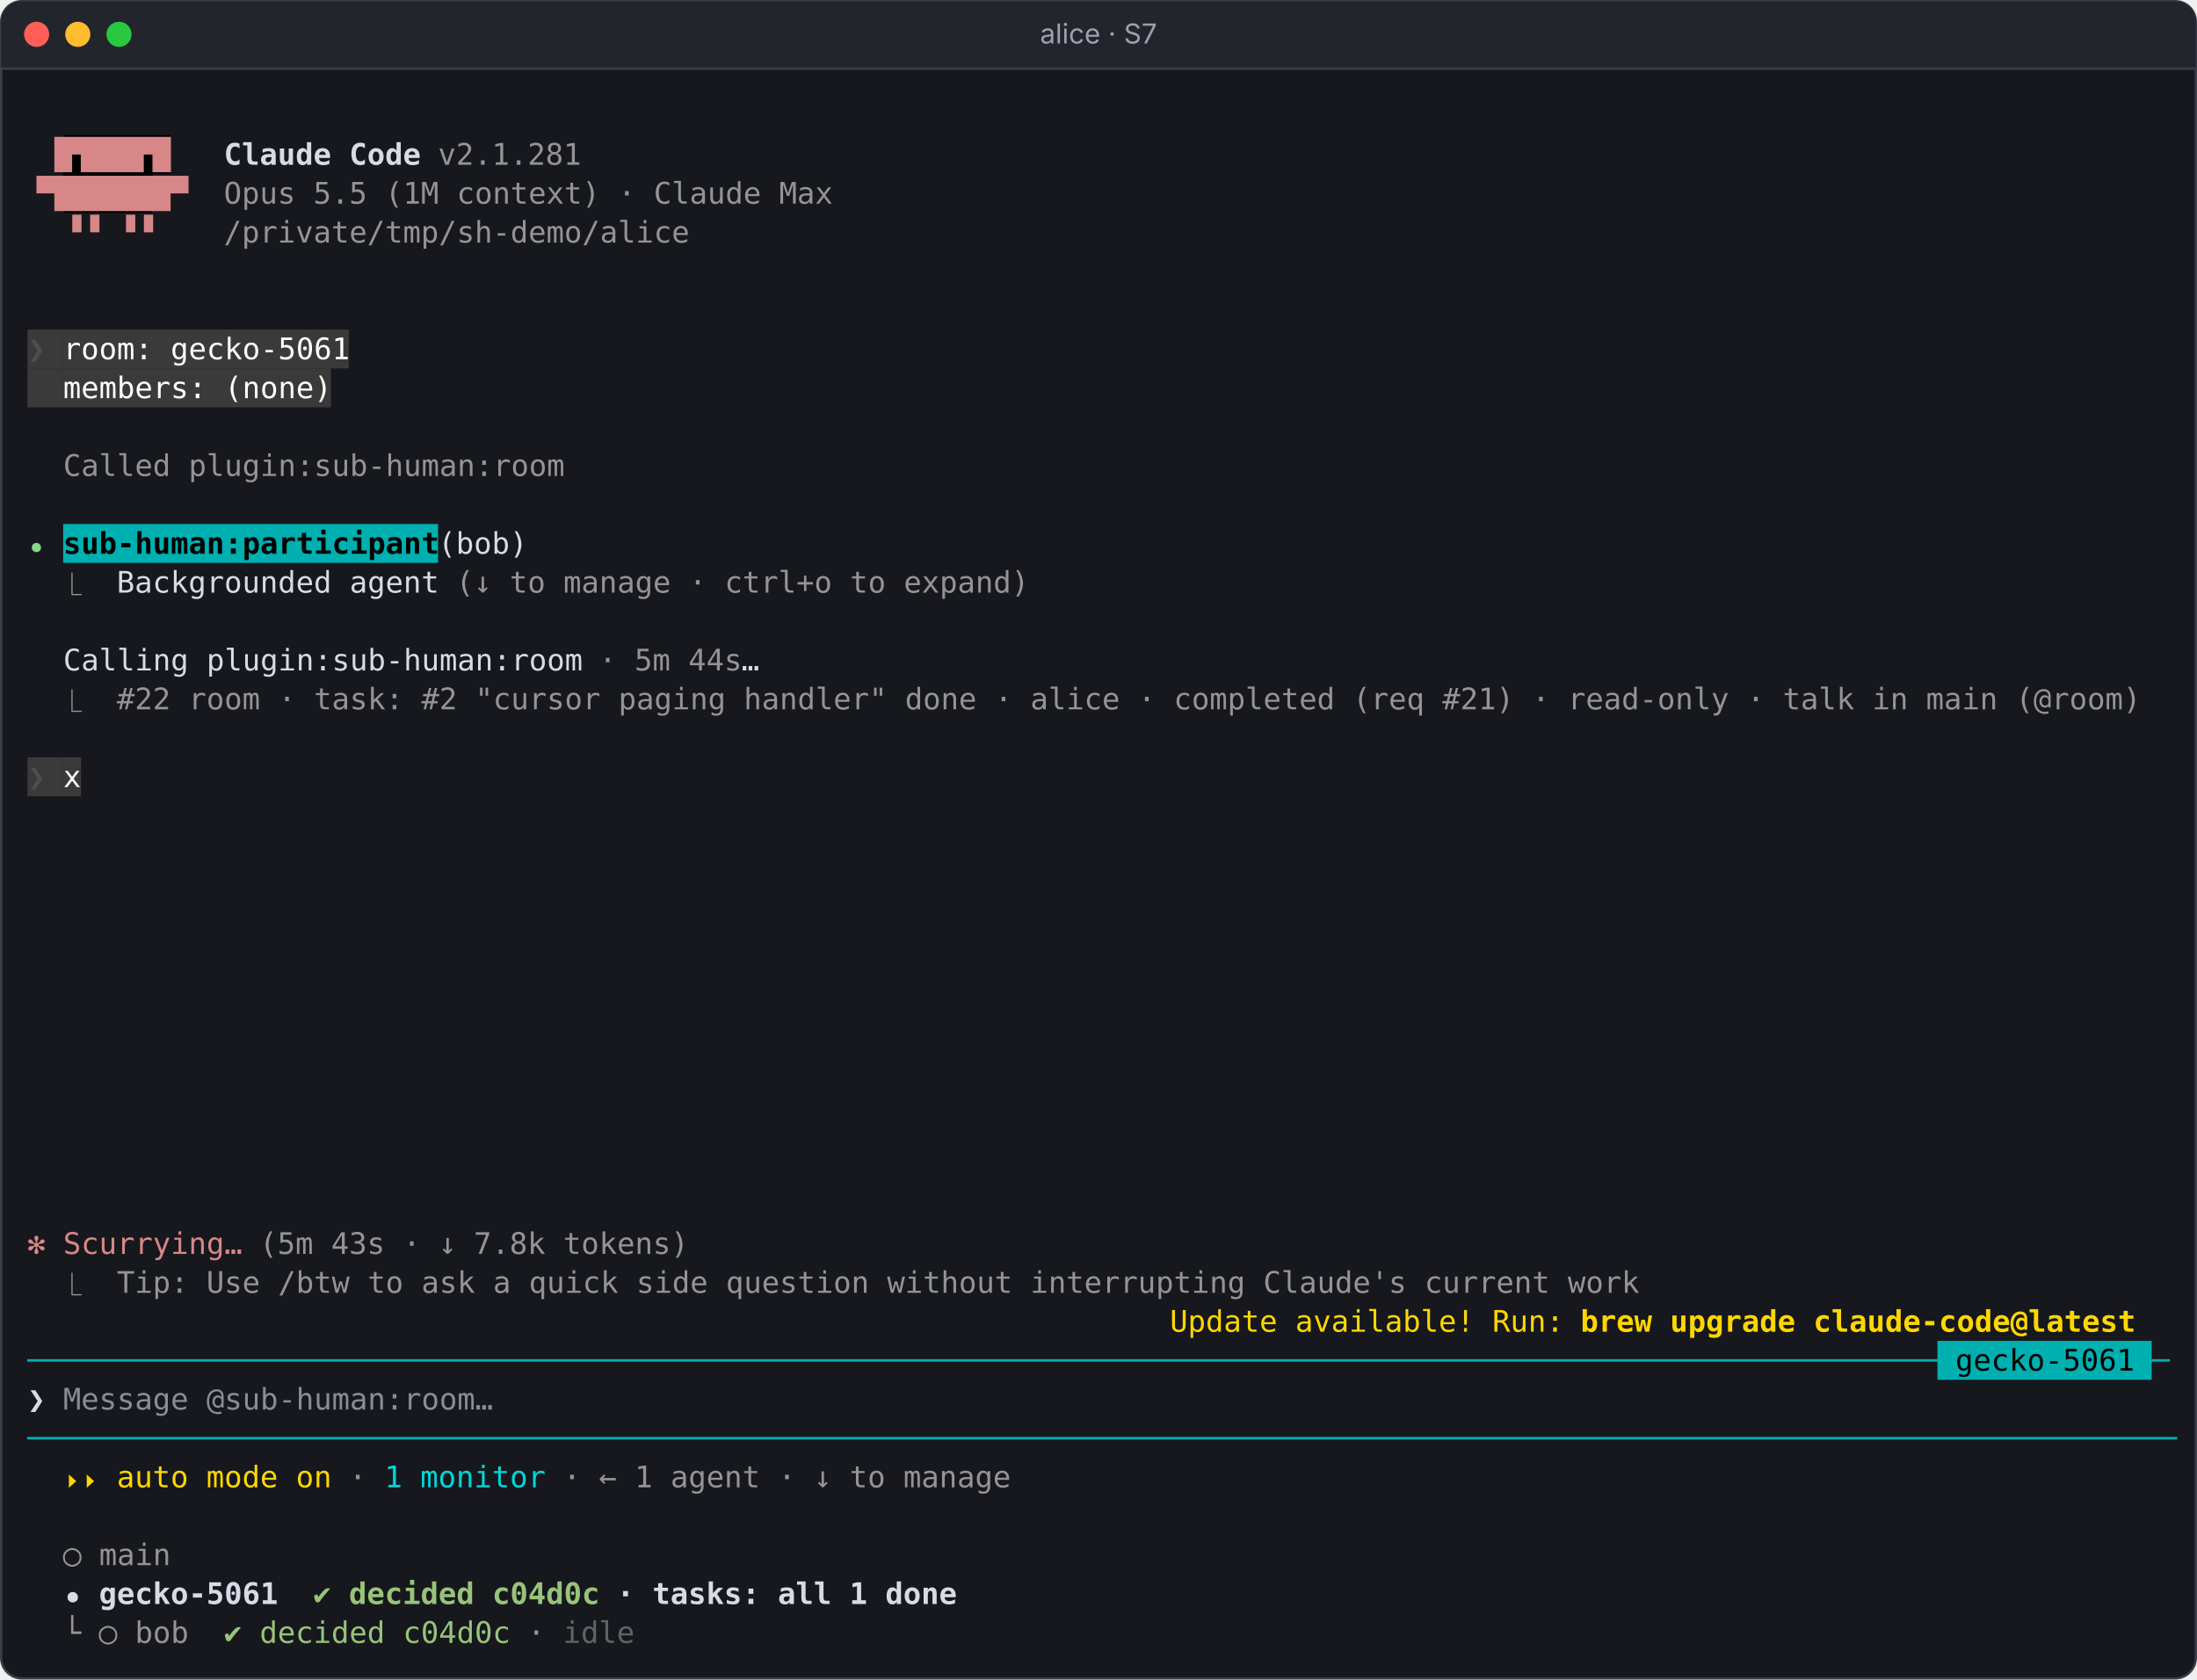
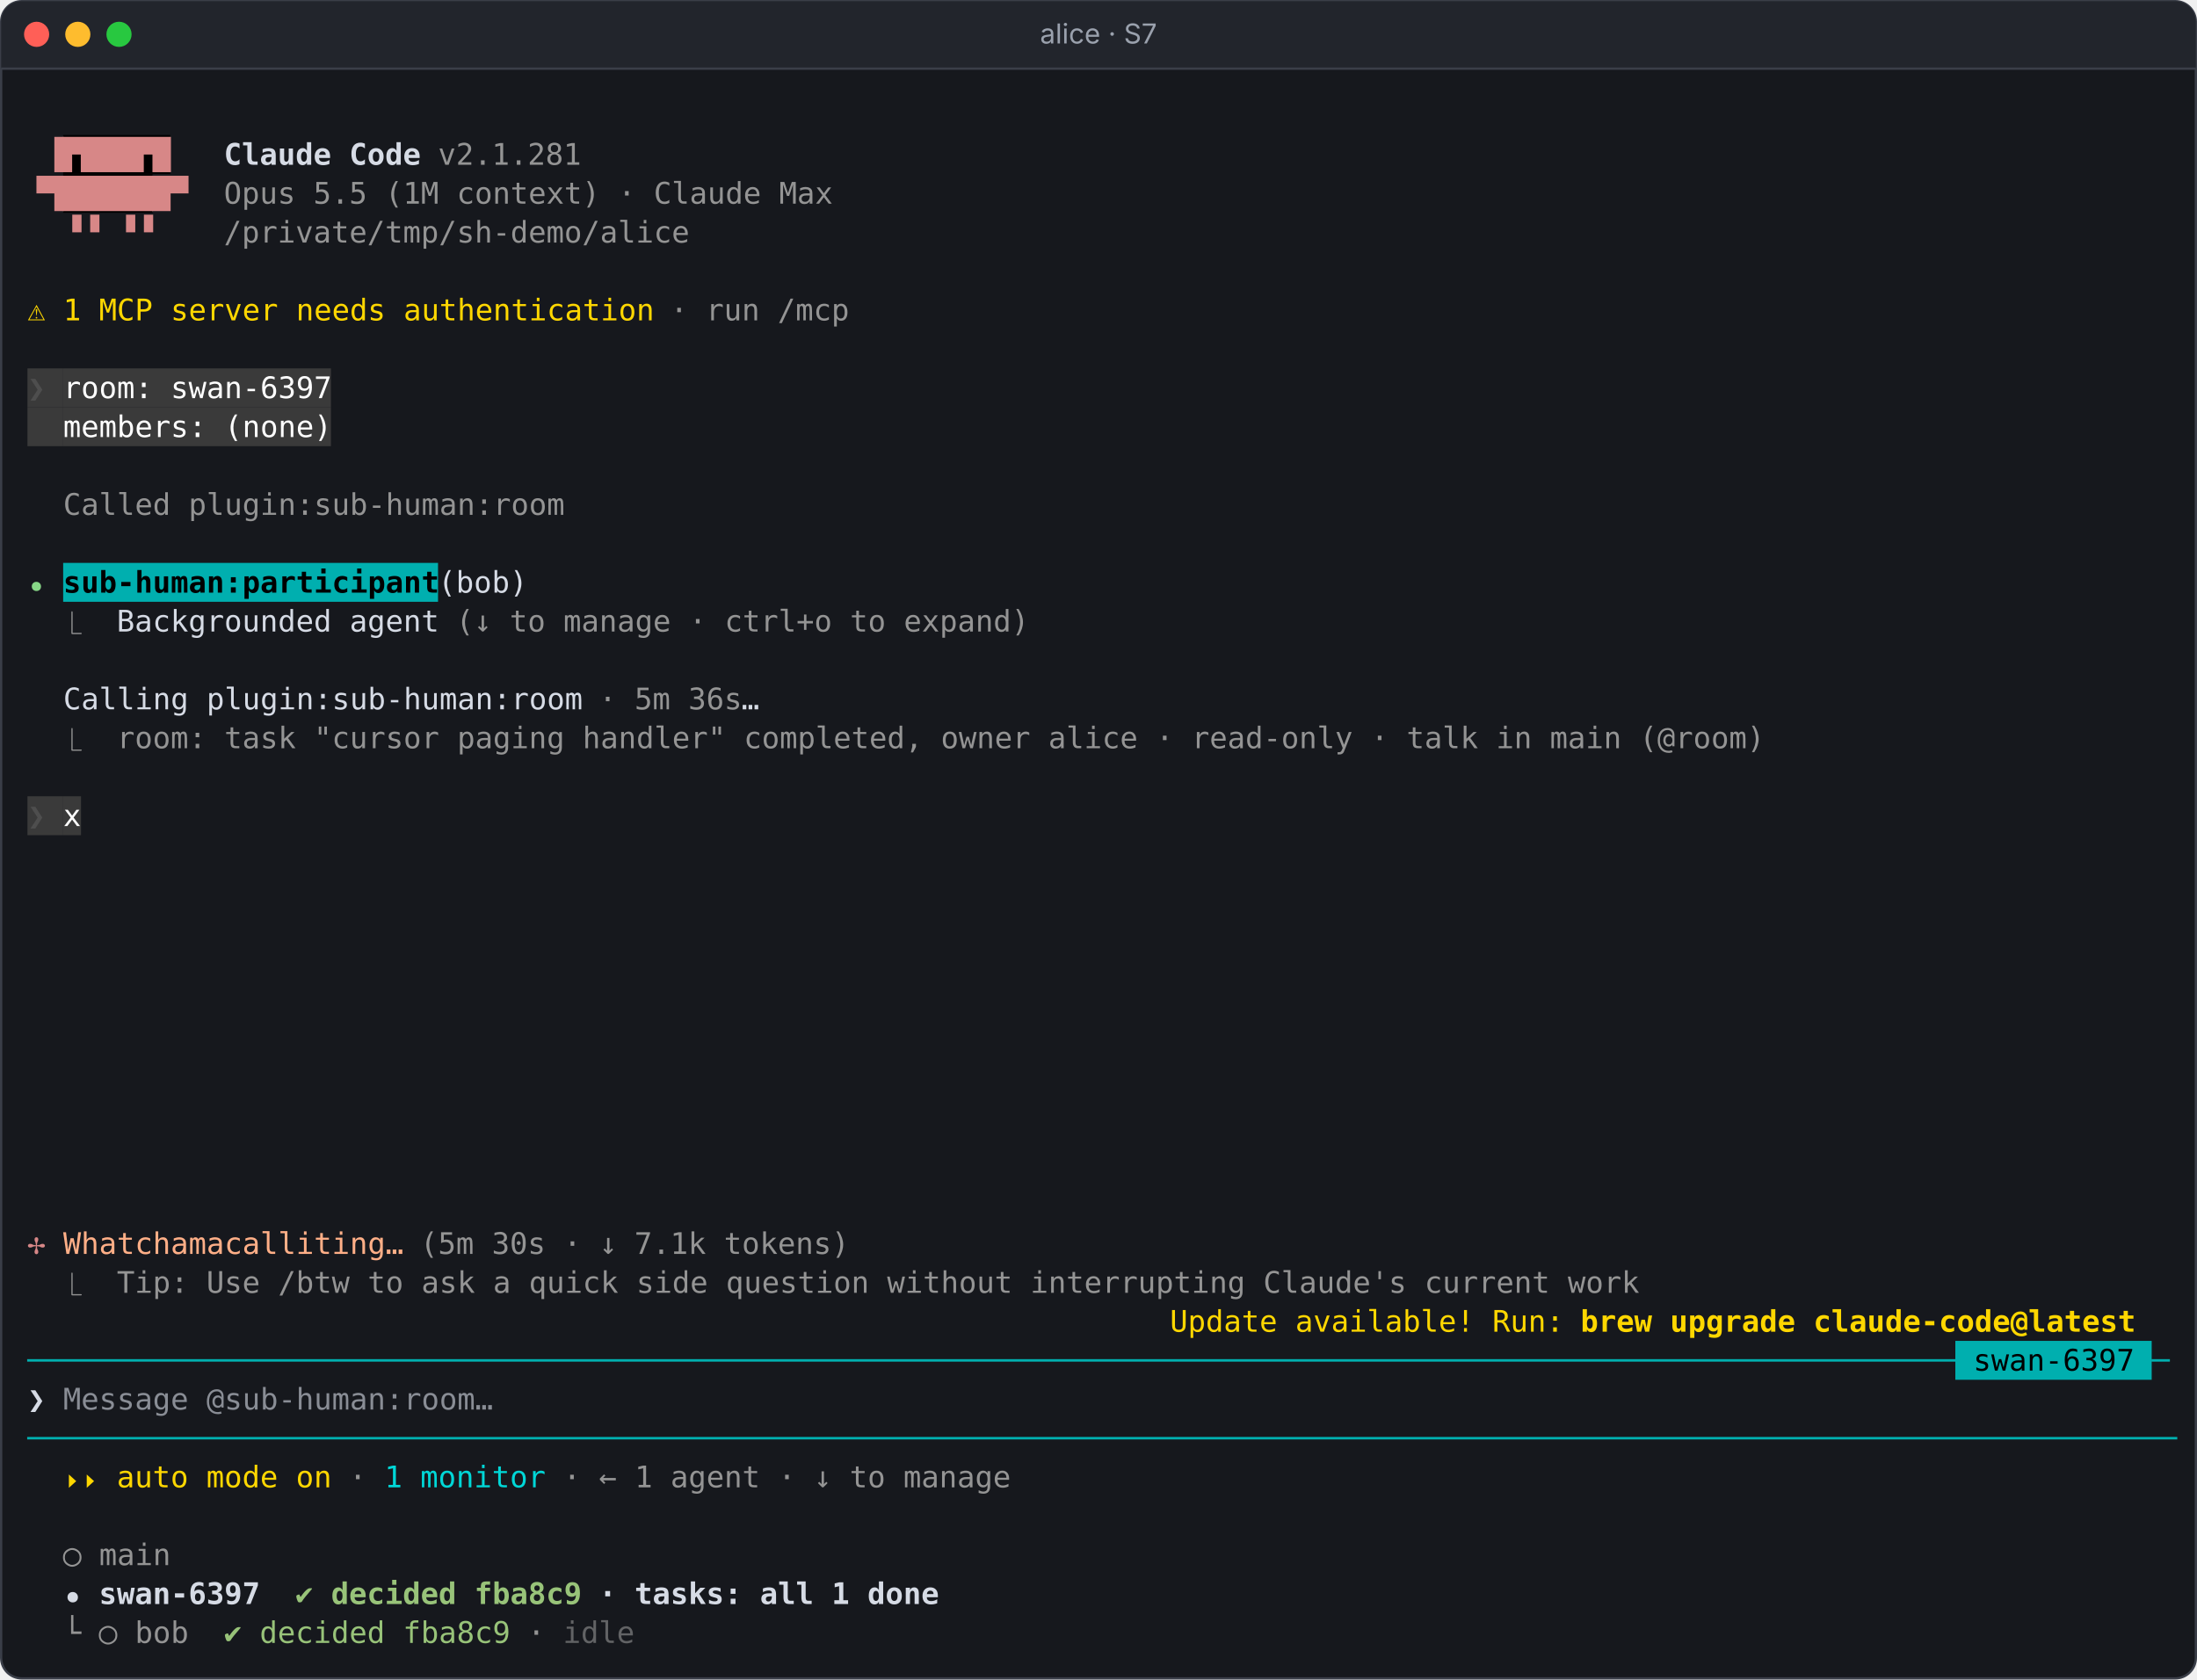
<svg xmlns="http://www.w3.org/2000/svg" viewBox="0 0 960 734" width="960" height="734" role="img" aria-label="alice · S7" font-family="ui-monospace, 'SF Mono', SFMono-Regular, Menlo, Consolas, 'DejaVu Sans Mono', 'Liberation Mono', monospace" font-size="13">
  <rect x="0.5" y="0.5" width="959" height="733" rx="9" fill="#16181d" stroke="#3a3e48" />
  <path d="M0.5 30V9.5a9 9 0 0 1 9-9h941a9 9 0 0 1 9 9V30z" fill="#22252c" />
  <line x1="0.5" y1="30" x2="959.5" y2="30" stroke="#3a3e48" />
  <circle cx="16" cy="15" r="5.5" fill="#ff5f57" />
  <circle cx="34" cy="15" r="5.5" fill="#febc2e" />
  <circle cx="52" cy="15" r="5.5" fill="#28c840" />
  <text x="480" y="19" text-anchor="middle" fill="#9aa1ad" font-size="12" font-family="-apple-system, 'Segoe UI', system-ui, sans-serif">alice · S7</text>
  <g fill="#d6dbe5">
    <rect x="27.6" y="59" width="46.8" height="17" fill="#000000" />
    <rect x="27.6" y="76" width="39" height="17" fill="#000000" />
-     <rect x="12" y="144" width="15.6" height="17" fill="#3a3a3a" />
-     <rect x="27.6" y="144" width="124.8" height="17" fill="#3a3a3a" />
    <rect x="12" y="161" width="15.6" height="17" fill="#3a3a3a" />
    <rect x="27.6" y="161" width="117" height="17" fill="#3a3a3a" />
-     <rect x="27.6" y="229" width="163.8" height="17" fill="#00afaf" />
-     <rect x="12" y="331" width="15.6" height="17" fill="#3a3a3a" />
-     <rect x="27.6" y="331" width="7.8" height="17" fill="#3a3a3a" />
-     <rect x="846.6" y="586" width="93.6" height="17" fill="#00afaf" />
+     <rect x="12" y="178" width="15.6" height="17" fill="#3a3a3a" />
+     <rect x="27.6" y="178" width="117" height="17" fill="#3a3a3a" />
+     <rect x="27.6" y="246" width="163.8" height="17" fill="#00afaf" />
+     <rect x="12" y="348" width="15.6" height="17" fill="#3a3a3a" />
+     <rect x="27.6" y="348" width="7.8" height="17" fill="#3a3a3a" />
+     <rect x="854.4" y="586" width="85.8" height="17" fill="#00afaf" />
    <text x="12" y="72" fill="#d78787" textLength="15.6" lengthAdjust="spacingAndGlyphs" xml:space="preserve"> ▐</text>
    <text x="27.6" y="72" fill="#d78787" textLength="46.8" lengthAdjust="spacingAndGlyphs" xml:space="preserve">▛███▛█</text>
    <text x="97.8" y="72" font-weight="bold" textLength="85.8" lengthAdjust="spacing" xml:space="preserve">Claude Code</text>
    <text x="191.4" y="72" fill="#949494" textLength="62.4" lengthAdjust="spacing" xml:space="preserve">v2.1.281</text>
    <text x="12" y="89" fill="#d78787" textLength="15.6" lengthAdjust="spacingAndGlyphs" xml:space="preserve">▝▜</text>
    <text x="27.6" y="89" fill="#d78787" textLength="39" lengthAdjust="spacingAndGlyphs" xml:space="preserve">█████</text>
    <text x="66.6" y="89" fill="#d78787" textLength="15.6" lengthAdjust="spacingAndGlyphs" xml:space="preserve">█▀</text>
    <text x="97.8" y="89" fill="#949494" textLength="265.2" lengthAdjust="spacingAndGlyphs" xml:space="preserve">Opus 5.5 (1M context) · Claude Max</text>
    <text x="12" y="106" fill="#d78787" textLength="70.2" lengthAdjust="spacingAndGlyphs" xml:space="preserve">  ▝▝ ▝▝  </text>
    <text x="97.8" y="106" fill="#949494" textLength="202.8" lengthAdjust="spacing" xml:space="preserve">/private/tmp/sh-demo/alice</text>
-     <text x="12" y="157" fill="#4e4e4e" textLength="15.6" lengthAdjust="spacingAndGlyphs" xml:space="preserve">❯ </text>
-     <text x="27.6" y="157" fill="#ffffff" textLength="124.8" lengthAdjust="spacing" xml:space="preserve">room: gecko-5061</text>
-     <text x="27.6" y="174" fill="#ffffff" textLength="117" lengthAdjust="spacing" xml:space="preserve">members: (none)</text>
-     <text x="27.6" y="208" fill="#949494" textLength="226.2" lengthAdjust="spacing" xml:space="preserve">Called plugin:sub-human:room </text>
-     <text x="12" y="242" fill="#87d787" textLength="7.8" lengthAdjust="spacingAndGlyphs" xml:space="preserve">⏺</text>
-     <text x="27.6" y="242" fill="#000000" font-weight="bold" textLength="163.8" lengthAdjust="spacing" xml:space="preserve">sub-human:participant</text>
-     <text x="191.4" y="242" textLength="39" lengthAdjust="spacing" xml:space="preserve">(bob)</text>
-     <text x="12" y="259" fill="#949494" textLength="39" lengthAdjust="spacingAndGlyphs" xml:space="preserve">  ⎿  </text>
-     <text x="51" y="259" textLength="140.4" lengthAdjust="spacing" xml:space="preserve">Backgrounded agent</text>
-     <text x="191.4" y="259" fill="#949494" textLength="257.4" lengthAdjust="spacingAndGlyphs" xml:space="preserve"> (↓ to manage · ctrl+o to expand)</text>
-     <text x="19.8" y="293" textLength="234" lengthAdjust="spacing" xml:space="preserve"> Calling plugin:sub-human:room</text>
-     <text x="253.8" y="293" fill="#949494" textLength="70.2" lengthAdjust="spacingAndGlyphs" xml:space="preserve"> · 5m 44s</text>
-     <text x="324" y="293" textLength="7.8" lengthAdjust="spacingAndGlyphs" xml:space="preserve">…</text>
-     <text x="12" y="310" fill="#949494" textLength="920.4" lengthAdjust="spacingAndGlyphs" xml:space="preserve">  ⎿  #22 room · task: #2 "cursor paging handler" done · alice · completed (req #21) · read-only · talk in main (@room)</text>
-     <text x="12" y="344" fill="#4e4e4e" textLength="15.6" lengthAdjust="spacingAndGlyphs" xml:space="preserve">❯ </text>
-     <text x="27.6" y="344" fill="#ffffff" xml:space="preserve">x</text>
-     <text x="12" y="548" fill="#d78787" textLength="7.8" lengthAdjust="spacingAndGlyphs" xml:space="preserve">✻</text>
-     <text x="27.6" y="548" fill="#d78787" textLength="85.8" lengthAdjust="spacingAndGlyphs" xml:space="preserve">Scurrying… </text>
-     <text x="113.4" y="548" fill="#949494" textLength="85.8" lengthAdjust="spacingAndGlyphs" xml:space="preserve">(5m 43s · ↓</text>
-     <text x="207" y="548" fill="#949494" textLength="93.6" lengthAdjust="spacing" xml:space="preserve">7.8k tokens)</text>
+     <text x="12" y="140" fill="#ffd700" textLength="7.8" lengthAdjust="spacingAndGlyphs" xml:space="preserve">⚠</text>
+     <text x="27.6" y="140" fill="#ffd700" textLength="257.4" lengthAdjust="spacing" xml:space="preserve">1 MCP server needs authentication</text>
+     <text x="285" y="140" fill="#949494" textLength="85.8" lengthAdjust="spacingAndGlyphs" xml:space="preserve"> · run /mcp</text>
+     <text x="12" y="174" fill="#4e4e4e" textLength="15.6" lengthAdjust="spacingAndGlyphs" xml:space="preserve">❯ </text>
+     <text x="27.6" y="174" fill="#ffffff" textLength="117" lengthAdjust="spacing" xml:space="preserve">room: swan-6397</text>
+     <text x="27.6" y="191" fill="#ffffff" textLength="117" lengthAdjust="spacing" xml:space="preserve">members: (none)</text>
+     <text x="27.6" y="225" fill="#949494" textLength="226.2" lengthAdjust="spacing" xml:space="preserve">Called plugin:sub-human:room </text>
+     <text x="12" y="259" fill="#87d787" textLength="7.8" lengthAdjust="spacingAndGlyphs" xml:space="preserve">⏺</text>
+     <text x="27.6" y="259" fill="#000000" font-weight="bold" textLength="163.8" lengthAdjust="spacing" xml:space="preserve">sub-human:participant</text>
+     <text x="191.4" y="259" textLength="39" lengthAdjust="spacing" xml:space="preserve">(bob)</text>
+     <text x="12" y="276" fill="#949494" textLength="39" lengthAdjust="spacingAndGlyphs" xml:space="preserve">  ⎿  </text>
+     <text x="51" y="276" textLength="140.4" lengthAdjust="spacing" xml:space="preserve">Backgrounded agent</text>
+     <text x="191.4" y="276" fill="#949494" textLength="257.4" lengthAdjust="spacingAndGlyphs" xml:space="preserve"> (↓ to manage · ctrl+o to expand)</text>
+     <text x="19.8" y="310" textLength="234" lengthAdjust="spacing" xml:space="preserve"> Calling plugin:sub-human:room</text>
+     <text x="253.8" y="310" fill="#949494" textLength="70.2" lengthAdjust="spacingAndGlyphs" xml:space="preserve"> · 5m 36s</text>
+     <text x="324" y="310" textLength="7.8" lengthAdjust="spacingAndGlyphs" xml:space="preserve">…</text>
+     <text x="12" y="327" fill="#949494" textLength="756.6" lengthAdjust="spacingAndGlyphs" xml:space="preserve">  ⎿  room: task "cursor paging handler" completed, owner alice · read-only · talk in main (@room)</text>
+     <text x="12" y="361" fill="#4e4e4e" textLength="15.6" lengthAdjust="spacingAndGlyphs" xml:space="preserve">❯ </text>
+     <text x="27.6" y="361" fill="#ffffff" xml:space="preserve">x</text>
+     <text x="12" y="548" fill="#d78787" textLength="7.8" lengthAdjust="spacingAndGlyphs" xml:space="preserve">✢</text>
+     <text x="27.6" y="548" fill="#ffaf87" textLength="148.2" lengthAdjust="spacingAndGlyphs" xml:space="preserve">Whatchamacalliting…</text>
+     <text x="183.6" y="548" fill="#949494" textLength="85.8" lengthAdjust="spacingAndGlyphs" xml:space="preserve">(5m 30s · ↓</text>
+     <text x="277.2" y="548" fill="#949494" textLength="93.6" lengthAdjust="spacing" xml:space="preserve">7.1k tokens)</text>
    <text x="12" y="565" fill="#949494" textLength="702" lengthAdjust="spacingAndGlyphs" xml:space="preserve">  ⎿  Tip: Use /btw to ask a quick side question without interrupting Claude's current work</text>
    <text x="511.2" y="582" fill="#ffd700" textLength="179.4" lengthAdjust="spacing" xml:space="preserve">Update available! Run: </text>
    <text x="690.6" y="582" fill="#ffd700" font-weight="bold" textLength="241.8" lengthAdjust="spacing" xml:space="preserve">brew upgrade claude-code@latest</text>
-     <text x="12" y="599" fill="#00afaf" textLength="834.6" lengthAdjust="spacingAndGlyphs" xml:space="preserve">───────────────────────────────────────────────────────────────────────────────────────────────────────────</text>
-     <text x="846.6" y="599" fill="#000000" textLength="93.6" lengthAdjust="spacing" xml:space="preserve"> gecko-5061 </text>
+     <text x="12" y="599" fill="#00afaf" textLength="842.4" lengthAdjust="spacingAndGlyphs" xml:space="preserve">────────────────────────────────────────────────────────────────────────────────────────────────────────────</text>
+     <text x="854.4" y="599" fill="#000000" textLength="85.8" lengthAdjust="spacing" xml:space="preserve"> swan-6397 </text>
    <text x="940.2" y="599" fill="#00afaf" textLength="7.8" lengthAdjust="spacingAndGlyphs" xml:space="preserve">─</text>
    <text x="12" y="616" textLength="15.6" lengthAdjust="spacingAndGlyphs" xml:space="preserve">❯ </text>
    <text x="27.6" y="616" opacity="0.6" textLength="187.2" lengthAdjust="spacingAndGlyphs" xml:space="preserve">Message @sub-human:room…</text>
    <text x="12" y="633" fill="#00afaf" textLength="936" lengthAdjust="spacingAndGlyphs" xml:space="preserve">────────────────────────────────────────────────────────────────────────────────────────────────────────────────────────</text>
    <text x="27.6" y="650" fill="#ffd700" textLength="117" lengthAdjust="spacingAndGlyphs" xml:space="preserve">⏵⏵ auto mode on</text>
    <text x="144.6" y="650" fill="#949494" textLength="23.4" lengthAdjust="spacingAndGlyphs" xml:space="preserve"> · </text>
    <text x="168" y="650" fill="#00d7d7" textLength="70.2" lengthAdjust="spacing" xml:space="preserve">1 monitor</text>
    <text x="238.2" y="650" fill="#949494" textLength="202.8" lengthAdjust="spacingAndGlyphs" xml:space="preserve"> · ← 1 agent · ↓ to manage</text>
    <text x="12" y="684" fill="#949494" textLength="62.4" lengthAdjust="spacingAndGlyphs" xml:space="preserve">  ◯ main</text>
-     <text x="12" y="701" font-weight="bold" textLength="124.8" lengthAdjust="spacingAndGlyphs" xml:space="preserve">  ⏺ gecko-5061  </text>
-     <text x="136.8" y="701" fill="#98c379" font-weight="bold" textLength="124.8" lengthAdjust="spacingAndGlyphs" xml:space="preserve">✔ decided c04d0c</text>
-     <text x="261.6" y="701" font-weight="bold" textLength="156" lengthAdjust="spacingAndGlyphs" xml:space="preserve"> · tasks: all 1 done</text>
+     <text x="12" y="701" font-weight="bold" textLength="117" lengthAdjust="spacingAndGlyphs" xml:space="preserve">  ⏺ swan-6397  </text>
+     <text x="129" y="701" fill="#98c379" font-weight="bold" textLength="124.8" lengthAdjust="spacingAndGlyphs" xml:space="preserve">✔ decided fba8c9</text>
+     <text x="253.8" y="701" font-weight="bold" textLength="156" lengthAdjust="spacingAndGlyphs" xml:space="preserve"> · tasks: all 1 done</text>
    <text x="12" y="718" fill="#949494" textLength="85.8" lengthAdjust="spacingAndGlyphs" xml:space="preserve">  └ ◯ bob  </text>
-     <text x="97.8" y="718" fill="#98c379" textLength="124.8" lengthAdjust="spacingAndGlyphs" xml:space="preserve">✔ decided c04d0c</text>
+     <text x="97.8" y="718" fill="#98c379" textLength="124.8" lengthAdjust="spacingAndGlyphs" xml:space="preserve">✔ decided fba8c9</text>
    <text x="222.6" y="718" fill="#949494" textLength="23.4" lengthAdjust="spacingAndGlyphs" xml:space="preserve"> · </text>
    <text x="246" y="718" fill="#949494" opacity="0.6" textLength="31.2" lengthAdjust="spacing" xml:space="preserve">idle</text>
  </g>
</svg>
